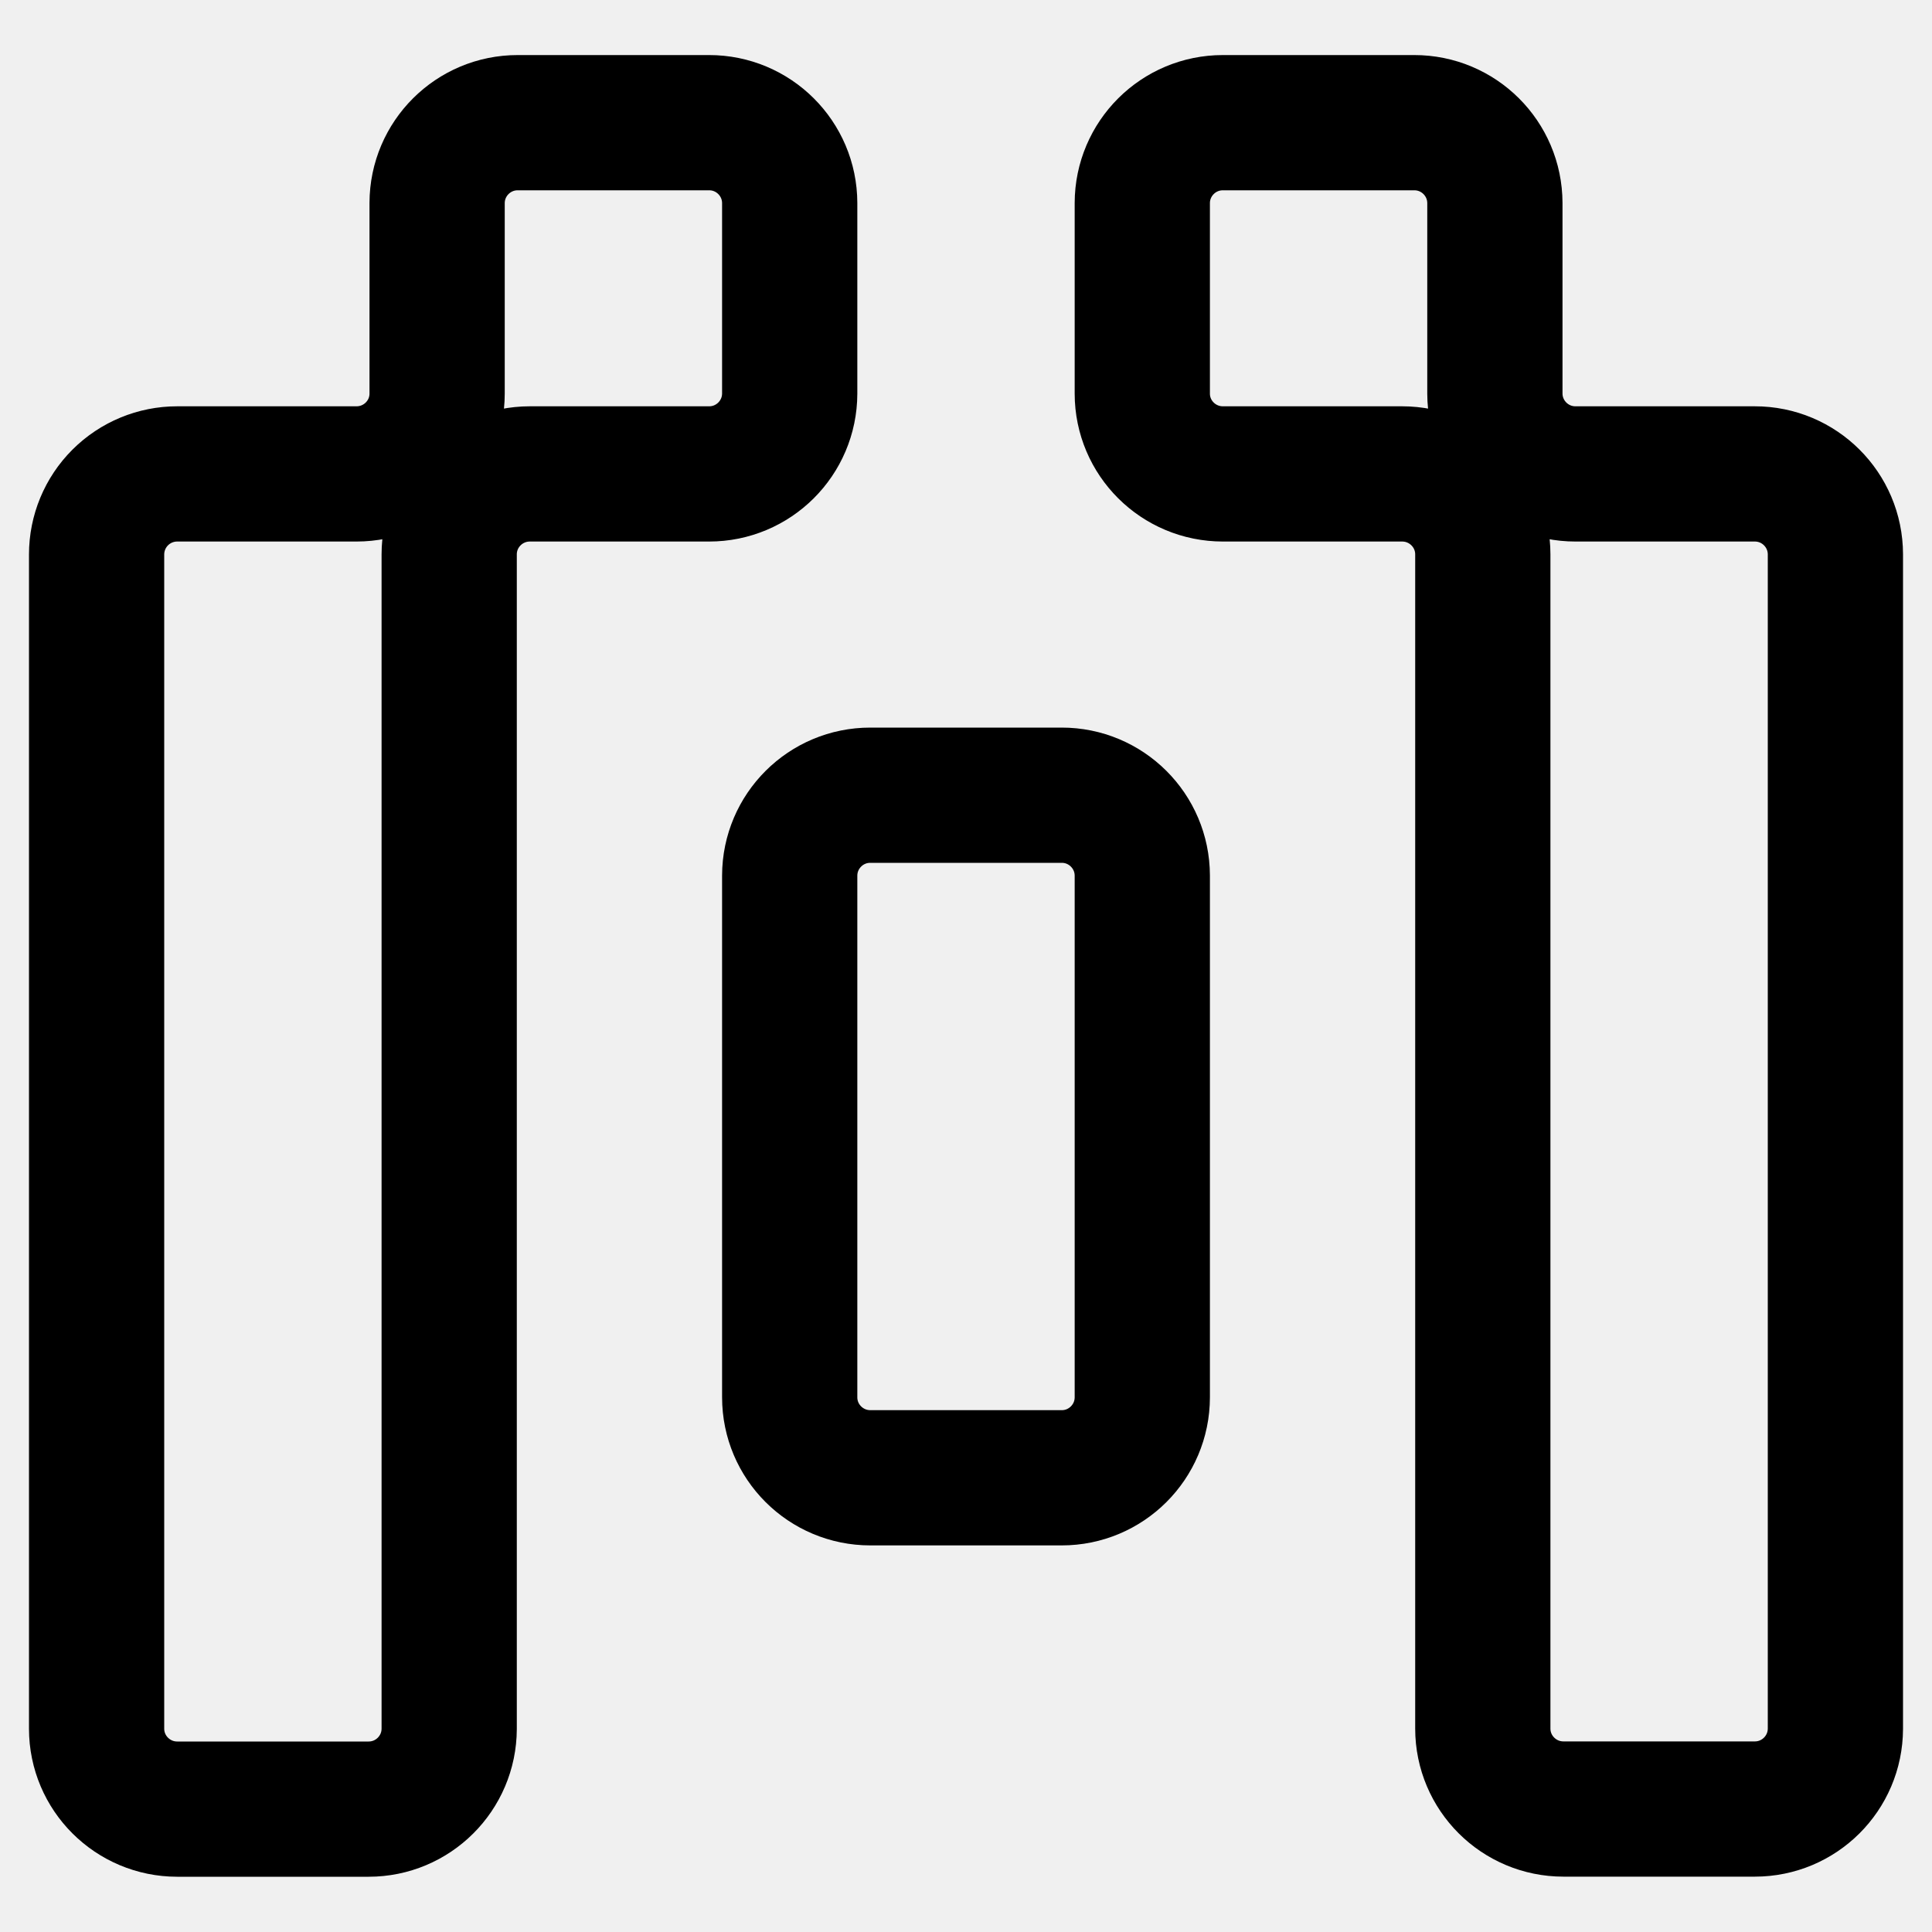
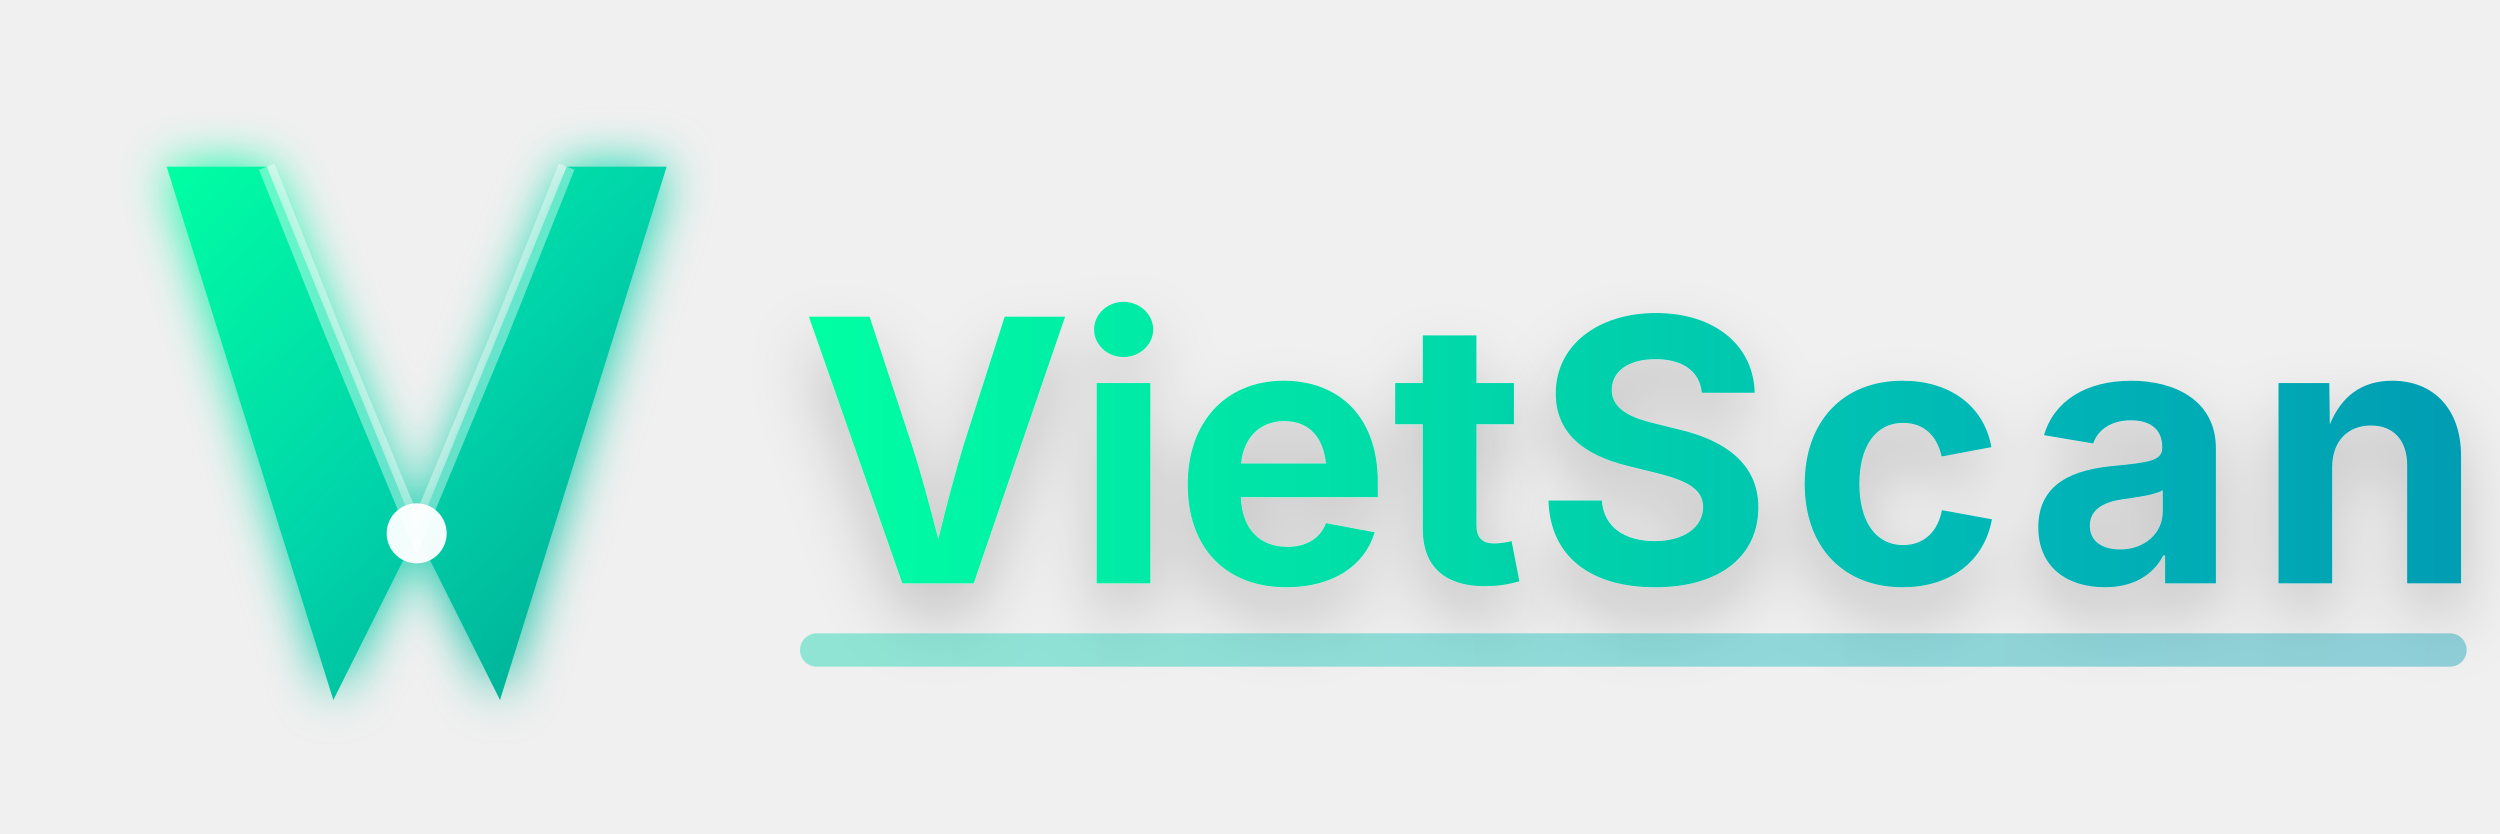
- <svg xmlns="http://www.w3.org/2000/svg" viewBox="0 0 20 20" fill="none">
-   <path clip-rule="evenodd" d="M8.175 2.102a.834.834 0 0 0-.835-.832H5.36a.834.834 0 0 0-.835.832v1.972c0 .46-.374.832-.835.832H1.835A.834.834 0 0 0 1 5.74v12.155c0 .46.374.833.835.833h1.98a.834.834 0 0 0 .835-.832V5.739c0-.46.374-.833.835-.833H7.34a.834.834 0 0 0 .835-.832V2.102Zm7.3 0a.834.834 0 0 0-.835-.832h-1.98a.834.834 0 0 0-.835.832v1.972c0 .46.374.832.835.832h1.855c.461 0 .835.373.835.833v12.155c0 .46.374.833.835.833h1.98a.834.834 0 0 0 .835-.832V5.739a.834.834 0 0 0-.835-.833H16.31a.834.834 0 0 1-.835-.832V2.102Zm-3.65 6.962a.834.834 0 0 0-.835-.832H9.01a.834.834 0 0 0-.835.832v5.401c0 .46.374.833.835.833h1.98a.834.834 0 0 0 .835-.833V9.064Z" stroke="currentColor" stroke-width="1.4" />
+ <svg xmlns="http://www.w3.org/2000/svg" width="150" height="50" viewBox="0 0 150 50">
+   <defs>
+     <linearGradient id="vGradient" x1="0%" y1="0%" x2="100%" y2="100%">
+       <stop offset="0%" style="stop-color: #00ffa3;stop-opacity:1" />
+       <stop offset="50%" style="stop-color: #00d4aa;stop-opacity:1" />
+       <stop offset="100%" style="stop-color: #00a693;stop-opacity:1" />
+     </linearGradient>
+     <linearGradient id="vietGradient" x1="0%" y1="0%" x2="100%" y2="0%">
+       <stop offset="0%" style="stop-color: #00ffa3;stop-opacity:1" />
+       <stop offset="100%" style="stop-color: #00d4aa;stop-opacity:1" />
+     </linearGradient>
+     <linearGradient id="scanGradient" x1="0%" y1="0%" x2="100%" y2="0%">
+       <stop offset="0%" style="stop-color: #00d4aa;stop-opacity:1" />
+       <stop offset="50%" style="stop-color: #00b7b7;stop-opacity:1" />
+       <stop offset="100%" style="stop-color: #009db3;stop-opacity:1" />
+     </linearGradient>
+     <filter id="textShadow" x="-50%" y="-50%" width="200%" height="200%">
+       <feDropShadow dx="0" dy="2" stdDeviation="2" flood-color=" #000000" flood-opacity="0.2" />
+     </filter>
+     <filter id="vGlow" x="-50%" y="-50%" width="200%" height="200%">
+       <feGaussianBlur stdDeviation="1.5" result="coloredBlur" />
+       <feMerge>
+         <feMergeNode in="coloredBlur" />
+         <feMergeNode in="SourceGraphic" />
+       </feMerge>
+     </filter>
+   </defs>
+   <g transform="translate(10, 8)">
+     <path d="M0 2 L10 34 L15 24 L20 34 L30 2 L24 2 L15 24 L6 2 Z" fill="url(#vGradient)" filter="url(#vGlow)" stroke="none" />
+     <circle cx="15" cy="24" r="1.8" fill=" #ffffff" opacity="0.95" />
+     <path d="M6 2 L10 12 L15 24 L20 12 L24 2" fill="none" stroke=" #ffffff" stroke-width="1" opacity="0.4" />
+   </g>
+   <g transform="translate(48, 15)">
+     <text x="0" y="20" font-family="'Inter', 'Segoe UI', 'Roboto', Arial, sans-serif" font-size="22" font-weight="700" fill="url(#vietGradient)" filter="url(#textShadow)">Viet</text>
+     <text x="44" y="20" font-family="'Inter', 'Segoe UI', 'Roboto', Arial, sans-serif" font-size="22" font-weight="700" fill="url(#scanGradient)" filter="url(#textShadow)" letter-spacing="1px">Scan</text>
+   </g>
+   <g transform="translate(48, 38)">
+     <rect x="0" y="0" width="100" height="2" fill="url(#scanGradient)" opacity="0.4" rx="1" />
+   </g>
</svg>
